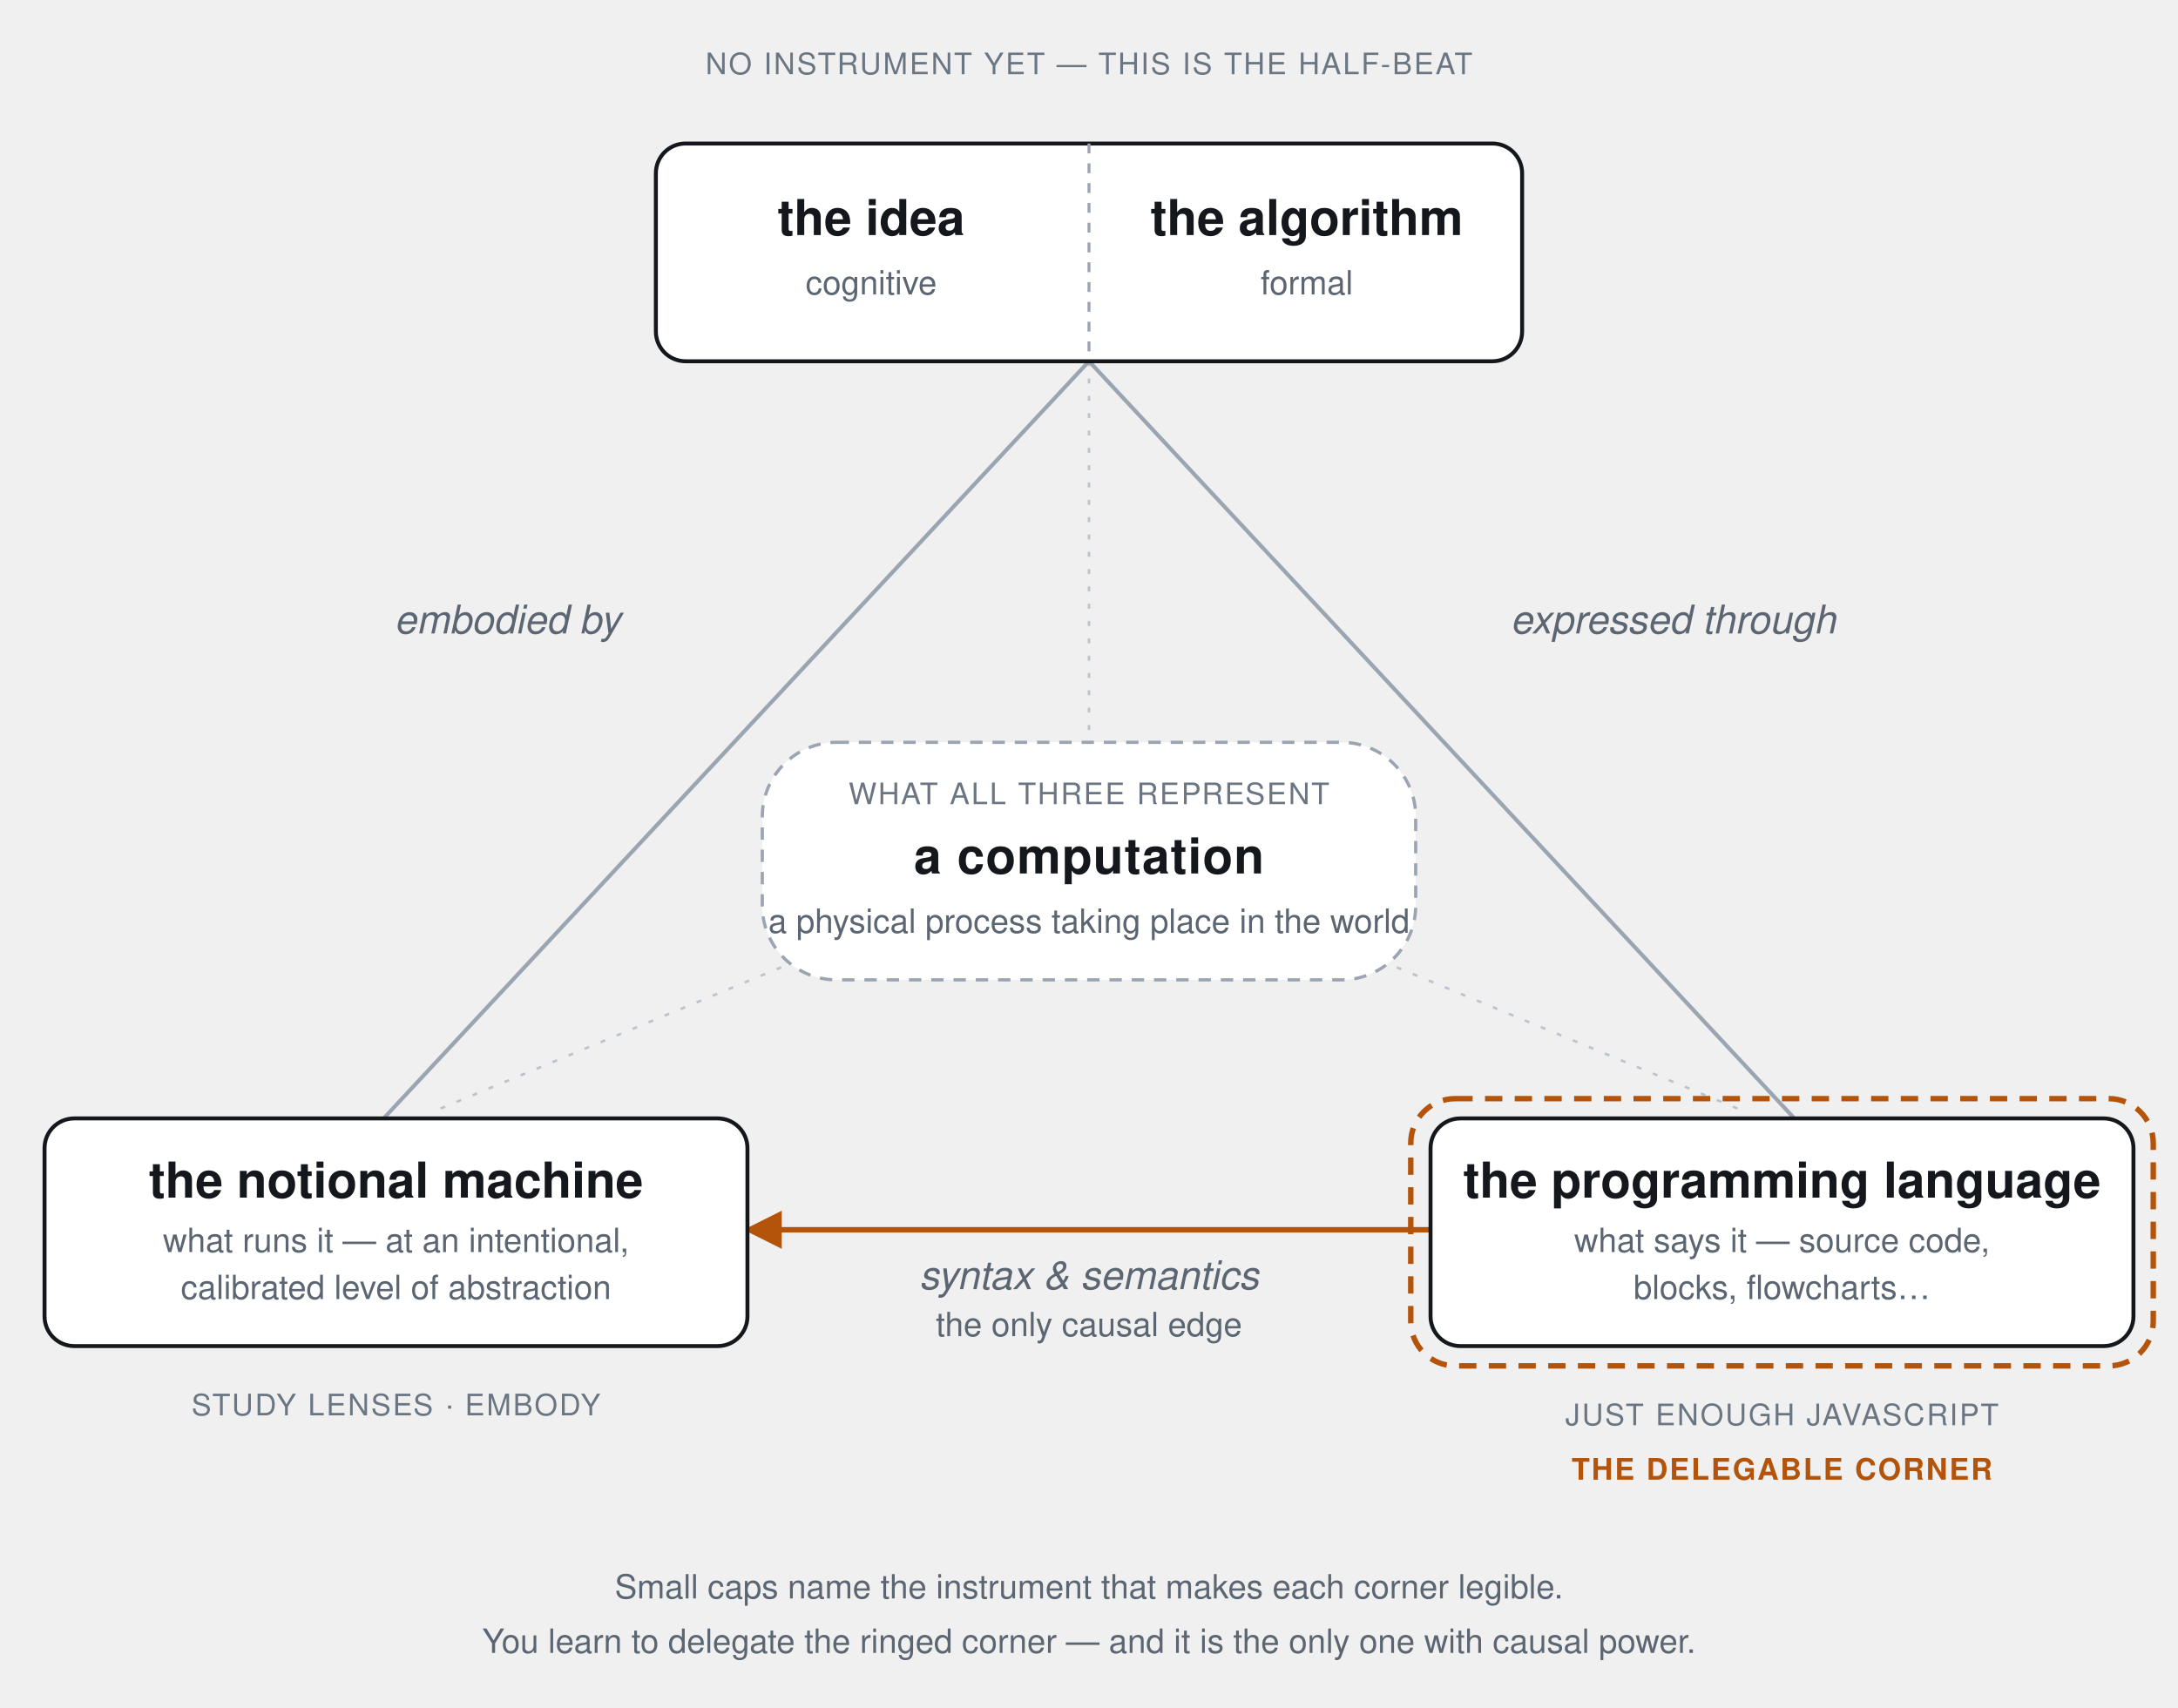
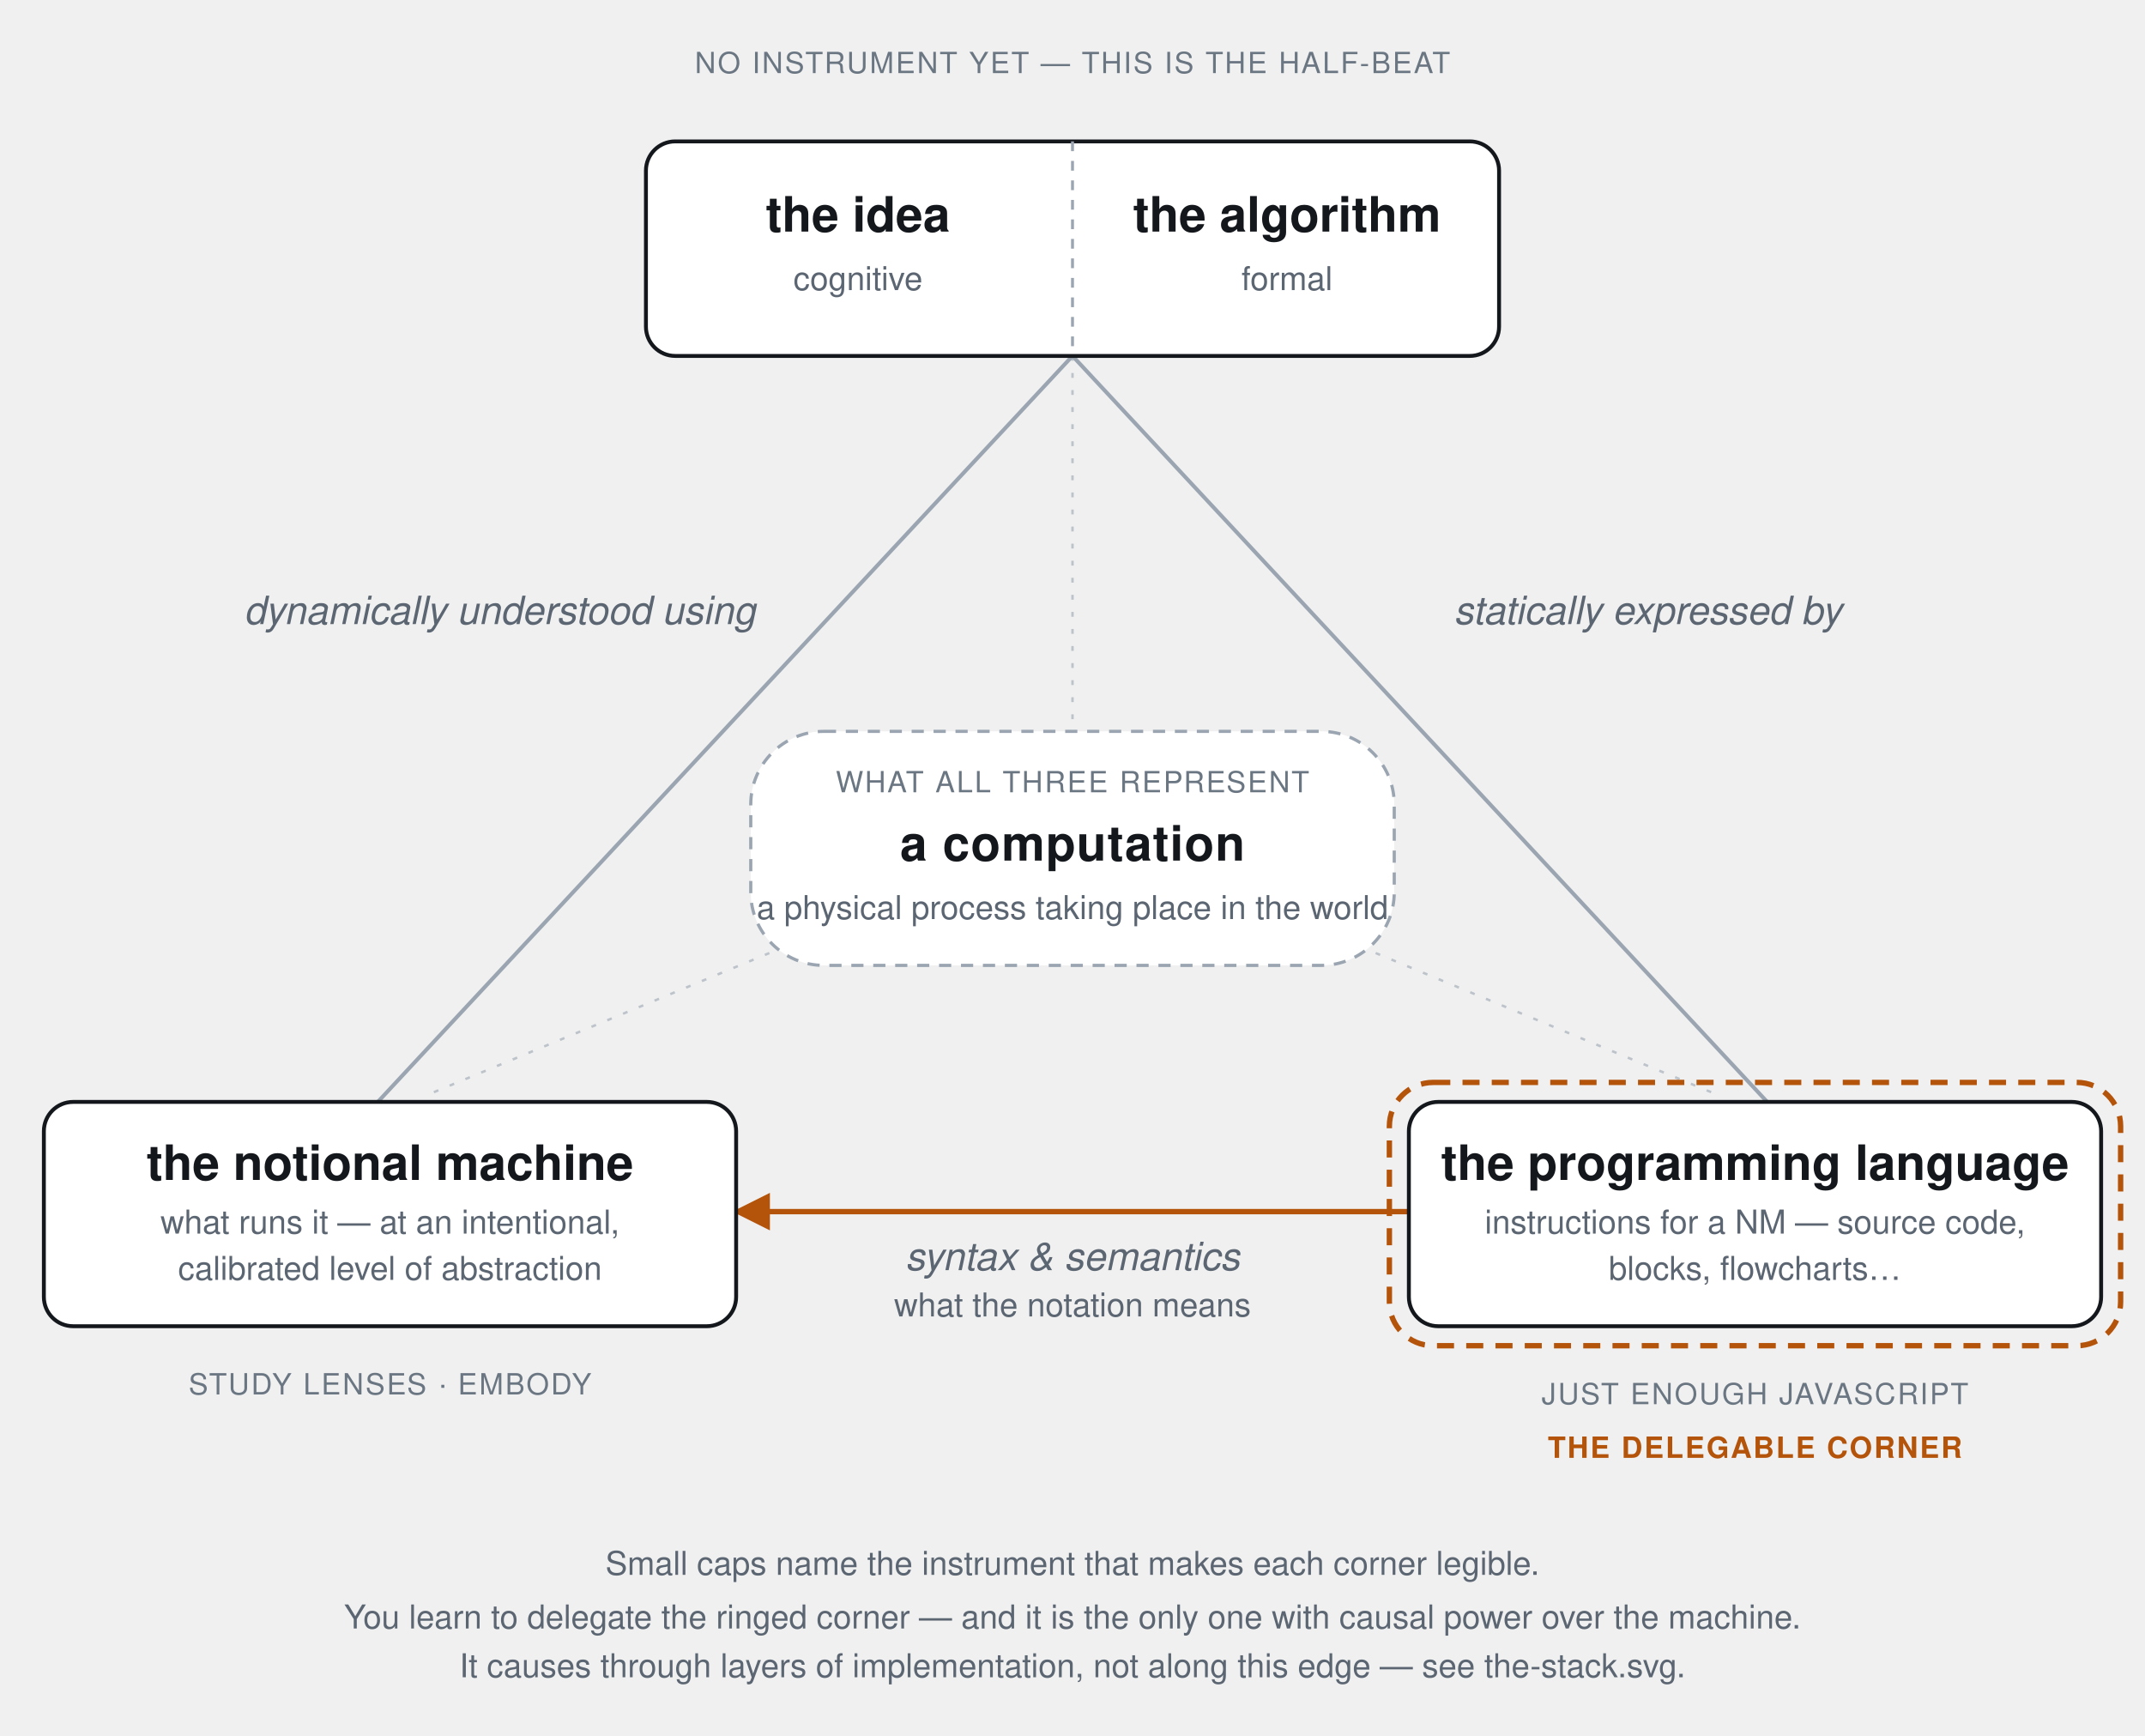
- <svg xmlns="http://www.w3.org/2000/svg" viewBox="0 0 880 690" width="880" height="690" role="img" aria-labelledby="ttl dsc">
+ <svg xmlns="http://www.w3.org/2000/svg" viewBox="0 0 880 712" width="880" height="712" role="img" aria-labelledby="ttl dsc">
  <style>
    :root { color-scheme: light dark; }
    .ink   { fill: #14181d; }
    .muted { fill: #5b6672; }
    .line  { stroke: #9aa5b1; }
    .box   { fill: #ffffff; stroke: #14181d; }
    .core  { fill: #ffffff; stroke: #9aa5b1; }
    .accent{ stroke: #b4530a; }
    .accentfill { fill: #b4530a; }
    .tag   { fill: #6b7683; }
    .accenttag { fill: #b4530a; font-weight: 640; }
    @media (prefers-color-scheme: dark) {
      .ink   { fill: #e8ecf1; }
      .muted { fill: #9aa5b1; }
      .line  { stroke: #55606c; }
      .box   { fill: #14181d; stroke: #e8ecf1; }
      .core  { fill: #14181d; stroke: #55606c; }
      .accent{ stroke: #e8913f; }
      .accentfill { fill: #e8913f; }
      .tag   { fill: #8792a0; }
      .accenttag { fill: #e8913f; }
    }
    text { font-family: ui-sans-serif, system-ui, -apple-system, "Segoe UI", Helvetica, Arial, sans-serif; }
    .h { font-size: 20px; font-weight: 640; }
    .s { font-size: 13.5px; }
    .e { font-size: 16px; font-style: italic; }
    .c { font-size: 20px; font-weight: 640; letter-spacing: .02em; }
    .g { font-size: 12px; letter-spacing: .06em; }
  </style>
  <defs>
    <marker id="arw" viewBox="0 0 10 10" refX="9" refY="5" markerWidth="7" markerHeight="7" orient="auto-start-reverse">
      <path d="M0 0 L10 5 L0 10 z" class="accentfill" />
    </marker>
  </defs>
  <path d="M440 146 L155 452" class="line" fill="none" stroke-width="1.6" />
  <path d="M440 146 L725 452" class="line" fill="none" stroke-width="1.6" />
  <path d="M578 497 L302 497" class="accent" fill="none" stroke-width="2.2" marker-end="url(#arw)" />
  <path d="M440 146 L440 300" class="line" fill="none" stroke-width="1" stroke-dasharray="2 5" opacity=".6" />
  <path d="M178 448 L342 380" class="line" fill="none" stroke-width="1" stroke-dasharray="2 5" opacity=".6" />
  <path d="M702 448 L538 380" class="line" fill="none" stroke-width="1" stroke-dasharray="2 5" opacity=".6" />
  <rect x="308" y="300" width="264" height="96" rx="30" class="core" stroke-width="1.3" stroke-dasharray="5 4" />
  <text x="440" y="325" text-anchor="middle" class="g tag">WHAT ALL THREE REPRESENT</text>
  <text x="440" y="353" text-anchor="middle" class="c ink">a computation</text>
-   <text x="440" y="377" text-anchor="middle" class="s muted">a physical process taking place in the world</text>
-   <text x="205" y="256" text-anchor="middle" class="e muted">embodied by</text>
-   <text x="676" y="256" text-anchor="middle" class="e muted">expressed through</text>
+   <text x="440" y="377" text-anchor="middle" class="s muted">a physical process taking place in the
+     world</text>
+   <text x="205" y="256" text-anchor="middle" class="e muted">dynamically understood using</text>
+   <text x="676" y="256" text-anchor="middle" class="e muted">statically expressed by</text>
  <text x="440" y="521" text-anchor="middle" class="e muted">syntax &amp; semantics</text>
-   <text x="440" y="540" text-anchor="middle" class="s muted">the only causal edge</text>
+   <text x="440" y="540" text-anchor="middle" class="s muted">what the notation means</text>
  <text x="440" y="30" text-anchor="middle" class="g tag">NO INSTRUMENT YET — THIS IS THE HALF-BEAT</text>
  <rect x="265" y="58" width="350" height="88" rx="12" class="box" stroke-width="1.6" />
  <line x1="440" y1="58" x2="440" y2="146" class="line" stroke-width="1.2" stroke-dasharray="4 4" />
  <text x="352" y="95" text-anchor="middle" class="h ink">the idea</text>
  <text x="352" y="119" text-anchor="middle" class="s muted">cognitive</text>
  <text x="528" y="95" text-anchor="middle" class="h ink">the algorithm</text>
  <text x="528" y="119" text-anchor="middle" class="s muted">formal</text>
  <rect x="18" y="452" width="284" height="92" rx="12" class="box" stroke-width="1.6" />
  <text x="160" y="484" text-anchor="middle" class="h ink">the notional machine</text>
  <text x="160" y="506" text-anchor="middle" class="s muted">what runs it — at an intentional,</text>
  <text x="160" y="525" text-anchor="middle" class="s muted">calibrated level of abstraction</text>
  <text x="160" y="572" text-anchor="middle" class="g tag">STUDY LENSES · EMBODY</text>
  <rect x="570" y="444" width="300" height="108" rx="18" fill="none" class="accent" stroke-width="2.2" stroke-dasharray="7 5" />
  <rect x="578" y="452" width="284" height="92" rx="12" class="box" stroke-width="1.6" />
  <text x="720" y="484" text-anchor="middle" class="h ink">the programming language</text>
-   <text x="720" y="506" text-anchor="middle" class="s muted">what says it — source code,</text>
+   <text x="720" y="506" text-anchor="middle" class="s muted">instructions for a NM — source code,</text>
  <text x="720" y="525" text-anchor="middle" class="s muted">blocks, flowcharts…</text>
  <text x="720" y="576" text-anchor="middle" class="g tag">JUST ENOUGH JAVASCRIPT</text>
  <text x="720" y="598" text-anchor="middle" class="g accenttag">THE DELEGABLE CORNER</text>
-   <text x="440" y="646" text-anchor="middle" class="s muted">Small caps name the instrument that makes each corner legible.</text>
-   <text x="440" y="668" text-anchor="middle" class="s muted">You learn to delegate the ringed corner — and it is the only one with causal power.</text>
+   <text x="440" y="646" text-anchor="middle" class="s muted">Small caps name the instrument that
+     makes each corner legible.</text>
+   <text x="440" y="668" text-anchor="middle" class="s muted">You learn to delegate the ringed corner — and it is the only one with causal power over the machine.</text>
+   <text x="440" y="688" text-anchor="middle" class="s muted">It causes through layers of implementation, not along this edge — see the-stack.svg.</text>
</svg>
